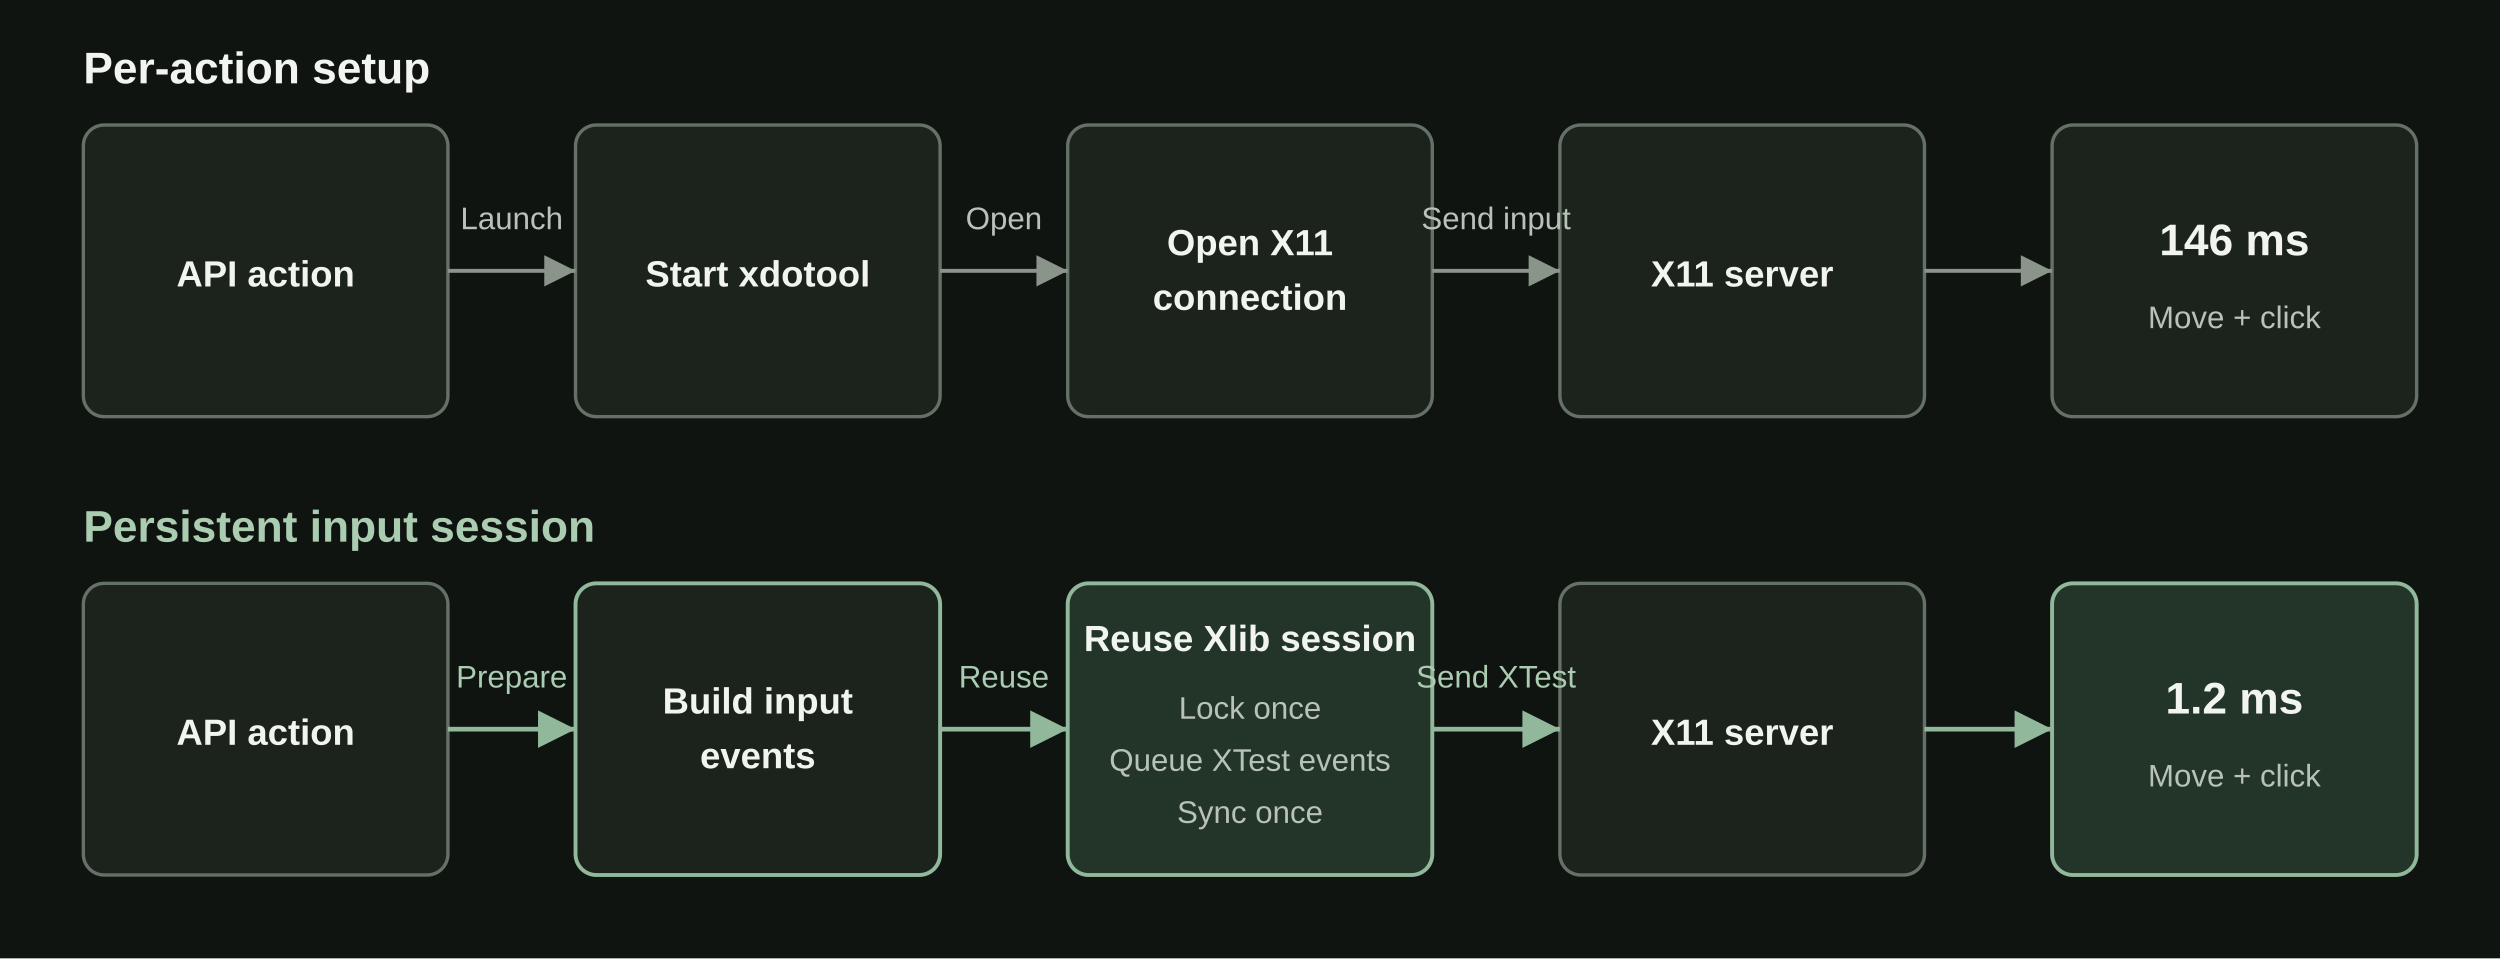
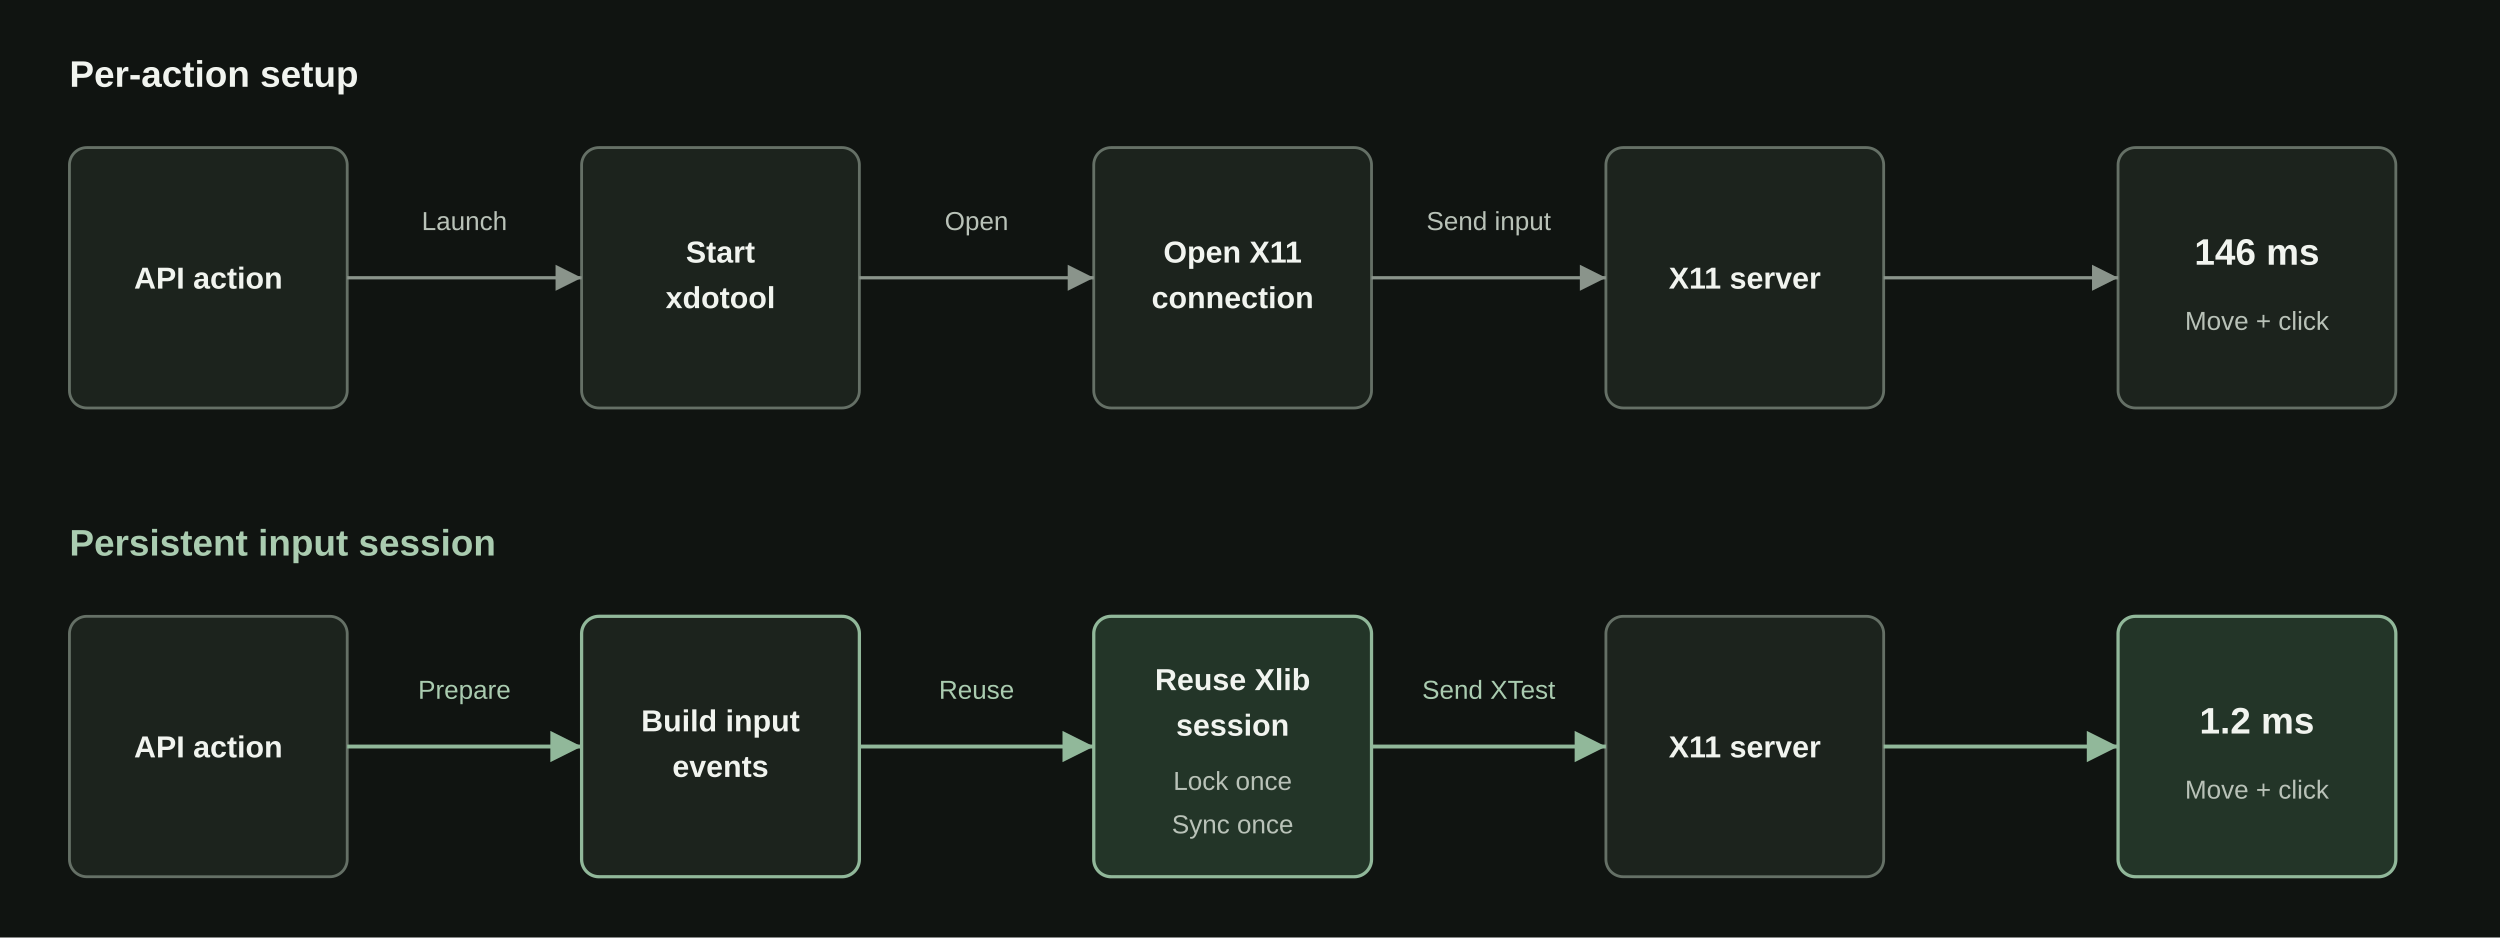
- <svg xmlns="http://www.w3.org/2000/svg" width="960" height="368" viewBox="0 0 960 368" role="img" aria-labelledby="title desc">
+ <svg xmlns="http://www.w3.org/2000/svg" width="1152" height="432" viewBox="0 0 1152 432" role="img" aria-labelledby="title desc">
  <defs>
    <style>
      .bg { fill: #101411; }
      .box { fill: #1C231D; stroke: #657066; stroke-width: 1.3; }
      .changed { fill: #1C231D; stroke: #91B89A; stroke-width: 1.5; }
      .primary { fill: #233528; stroke: #91B89A; stroke-width: 1.5; }
      .row, .row-opt, .label, .small, .metric, .arrow-label, .arrow-label-opt { font-family: -apple-system, BlinkMacSystemFont, "Segoe UI", Arial, sans-serif; }
      .row { fill: #F1F4EF; font-size: 17px; font-weight: 700; }
      .row-opt { fill: #AACCB0; font-size: 17px; font-weight: 700; }
      .label { fill: #F1F4EF; font-size: 14px; font-weight: 600; }
      .small { fill: #B9C2B8; font-size: 12px; }
      .metric { fill: #F1F4EF; font-size: 17px; font-weight: 700; }
      .arrow-label { fill: #B9C2B8; font-size: 12px; font-weight: 500; }
      .arrow-label-opt { fill: #AACCB0; font-size: 12px; font-weight: 500; }
      .path { fill: none; stroke: #8A948B; stroke-width: 1.5; }
      .path-opt { fill: none; stroke: #91B89A; stroke-width: 1.8; }
    </style>
    <marker id="arrow-neutral" viewBox="0 0 8 8" refX="8" refY="4" markerWidth="8" markerHeight="8" orient="auto">
      <path d="M0 0 L8 4 L0 8 Z" fill="#8A948B" />
    </marker>
    <marker id="arrow-sage" viewBox="0 0 8 8" refX="8" refY="4" markerWidth="8" markerHeight="8" orient="auto">
      <path d="M0 0 L8 4 L0 8 Z" fill="#91B89A" />
    </marker>
  </defs>
-   <rect class="bg" width="960" height="368" />
-   <text class="row" x="32" y="32">Per-action setup</text>
-   <rect class="box" x="32" y="48" width="140" height="112" rx="8" />
-   <text class="label" x="102" y="110" text-anchor="middle">API action</text>
-   <rect class="box" x="221" y="48" width="140" height="112" rx="8" />
-   <text class="label" x="291" y="110" text-anchor="middle">Start xdotool</text>
-   <rect class="box" x="410" y="48" width="140" height="112" rx="8" />
-   <text class="label" x="480" y="98" text-anchor="middle">Open X11</text>
-   <text class="label" x="480" y="119" text-anchor="middle">connection</text>
-   <rect class="box" x="599" y="48" width="140" height="112" rx="8" />
-   <text class="label" x="669" y="110" text-anchor="middle">X11 server</text>
-   <rect class="box" x="788" y="48" width="140" height="112" rx="8" />
-   <text class="metric" x="858" y="98" text-anchor="middle">146 ms</text>
-   <text class="small" x="858" y="126" text-anchor="middle">Move + click</text>
-   <line class="path" x1="172" y1="104" x2="221" y2="104" marker-end="url(#arrow-neutral)" />
-   <text class="arrow-label" x="196.5" y="88" text-anchor="middle">Launch</text>
-   <line class="path" x1="361" y1="104" x2="410" y2="104" marker-end="url(#arrow-neutral)" />
-   <text class="arrow-label" x="385.5" y="88" text-anchor="middle">Open</text>
-   <line class="path" x1="550" y1="104" x2="599" y2="104" marker-end="url(#arrow-neutral)" />
-   <text class="arrow-label" x="574.5" y="88" text-anchor="middle">Send input</text>
-   <line class="path" x1="739" y1="104" x2="788" y2="104" marker-end="url(#arrow-neutral)" />
-   <text class="row-opt" x="32" y="208">Persistent input session</text>
-   <rect class="box" x="32" y="224" width="140" height="112" rx="8" />
-   <text class="label" x="102" y="286" text-anchor="middle">API action</text>
-   <rect class="changed" x="221" y="224" width="140" height="112" rx="8" />
-   <text class="label" x="291" y="274" text-anchor="middle">Build input</text>
-   <text class="label" x="291" y="295" text-anchor="middle">events</text>
-   <rect class="primary" x="410" y="224" width="140" height="112" rx="8" />
-   <text class="label" x="480" y="250" text-anchor="middle">Reuse Xlib session</text>
-   <text class="small" x="480" y="276" text-anchor="middle">Lock once</text>
-   <text class="small" x="480" y="296" text-anchor="middle">Queue XTest events</text>
-   <text class="small" x="480" y="316" text-anchor="middle">Sync once</text>
-   <rect class="box" x="599" y="224" width="140" height="112" rx="8" />
-   <text class="label" x="669" y="286" text-anchor="middle">X11 server</text>
-   <rect class="primary" x="788" y="224" width="140" height="112" rx="8" />
-   <text class="metric" x="858" y="274" text-anchor="middle">1.2 ms</text>
-   <text class="small" x="858" y="302" text-anchor="middle">Move + click</text>
-   <line class="path-opt" x1="172" y1="280" x2="221" y2="280" marker-end="url(#arrow-sage)" />
-   <text class="arrow-label-opt" x="196.5" y="264" text-anchor="middle">Prepare</text>
-   <line class="path-opt" x1="361" y1="280" x2="410" y2="280" marker-end="url(#arrow-sage)" />
-   <text class="arrow-label-opt" x="385.5" y="264" text-anchor="middle">Reuse</text>
-   <line class="path-opt" x1="550" y1="280" x2="599" y2="280" marker-end="url(#arrow-sage)" />
-   <text class="arrow-label-opt" x="574.5" y="264" text-anchor="middle">Send XTest</text>
-   <line class="path-opt" x1="739" y1="280" x2="788" y2="280" marker-end="url(#arrow-sage)" />
+   <rect class="bg" width="1152" height="432" />
+   <text class="row" x="32" y="40">Per-action setup</text>
+   <rect class="box" x="32" y="68" width="128" height="120" rx="8" />
+   <text class="label" x="96" y="133" text-anchor="middle">API action</text>
+   <rect class="box" x="268" y="68" width="128" height="120" rx="8" />
+   <text class="label" x="332" y="121" text-anchor="middle">Start</text>
+   <text class="label" x="332" y="142" text-anchor="middle">xdotool</text>
+   <rect class="box" x="504" y="68" width="128" height="120" rx="8" />
+   <text class="label" x="568" y="121" text-anchor="middle">Open X11</text>
+   <text class="label" x="568" y="142" text-anchor="middle">connection</text>
+   <rect class="box" x="740" y="68" width="128" height="120" rx="8" />
+   <text class="label" x="804" y="133" text-anchor="middle">X11 server</text>
+   <rect class="box" x="976" y="68" width="128" height="120" rx="8" />
+   <text class="metric" x="1040" y="122" text-anchor="middle">146 ms</text>
+   <text class="small" x="1040" y="152" text-anchor="middle">Move + click</text>
+   <line class="path" x1="160" y1="128" x2="268" y2="128" marker-end="url(#arrow-neutral)" />
+   <text class="arrow-label" x="214" y="106" text-anchor="middle">Launch</text>
+   <line class="path" x1="396" y1="128" x2="504" y2="128" marker-end="url(#arrow-neutral)" />
+   <text class="arrow-label" x="450" y="106" text-anchor="middle">Open</text>
+   <line class="path" x1="632" y1="128" x2="740" y2="128" marker-end="url(#arrow-neutral)" />
+   <text class="arrow-label" x="686" y="106" text-anchor="middle">Send input</text>
+   <line class="path" x1="868" y1="128" x2="976" y2="128" marker-end="url(#arrow-neutral)" />
+   <text class="row-opt" x="32" y="256">Persistent input session</text>
+   <rect class="box" x="32" y="284" width="128" height="120" rx="8" />
+   <text class="label" x="96" y="349" text-anchor="middle">API action</text>
+   <rect class="changed" x="268" y="284" width="128" height="120" rx="8" />
+   <text class="label" x="332" y="337" text-anchor="middle">Build input</text>
+   <text class="label" x="332" y="358" text-anchor="middle">events</text>
+   <rect class="primary" x="504" y="284" width="128" height="120" rx="8" />
+   <text class="label" x="568" y="318" text-anchor="middle">Reuse Xlib</text>
+   <text class="label" x="568" y="339" text-anchor="middle">session</text>
+   <text class="small" x="568" y="364" text-anchor="middle">Lock once</text>
+   <text class="small" x="568" y="384" text-anchor="middle">Sync once</text>
+   <rect class="box" x="740" y="284" width="128" height="120" rx="8" />
+   <text class="label" x="804" y="349" text-anchor="middle">X11 server</text>
+   <rect class="primary" x="976" y="284" width="128" height="120" rx="8" />
+   <text class="metric" x="1040" y="338" text-anchor="middle">1.2 ms</text>
+   <text class="small" x="1040" y="368" text-anchor="middle">Move + click</text>
+   <line class="path-opt" x1="160" y1="344" x2="268" y2="344" marker-end="url(#arrow-sage)" />
+   <text class="arrow-label-opt" x="214" y="322" text-anchor="middle">Prepare</text>
+   <line class="path-opt" x1="396" y1="344" x2="504" y2="344" marker-end="url(#arrow-sage)" />
+   <text class="arrow-label-opt" x="450" y="322" text-anchor="middle">Reuse</text>
+   <line class="path-opt" x1="632" y1="344" x2="740" y2="344" marker-end="url(#arrow-sage)" />
+   <text class="arrow-label-opt" x="686" y="322" text-anchor="middle">Send XTest</text>
+   <line class="path-opt" x1="868" y1="344" x2="976" y2="344" marker-end="url(#arrow-sage)" />
</svg>
